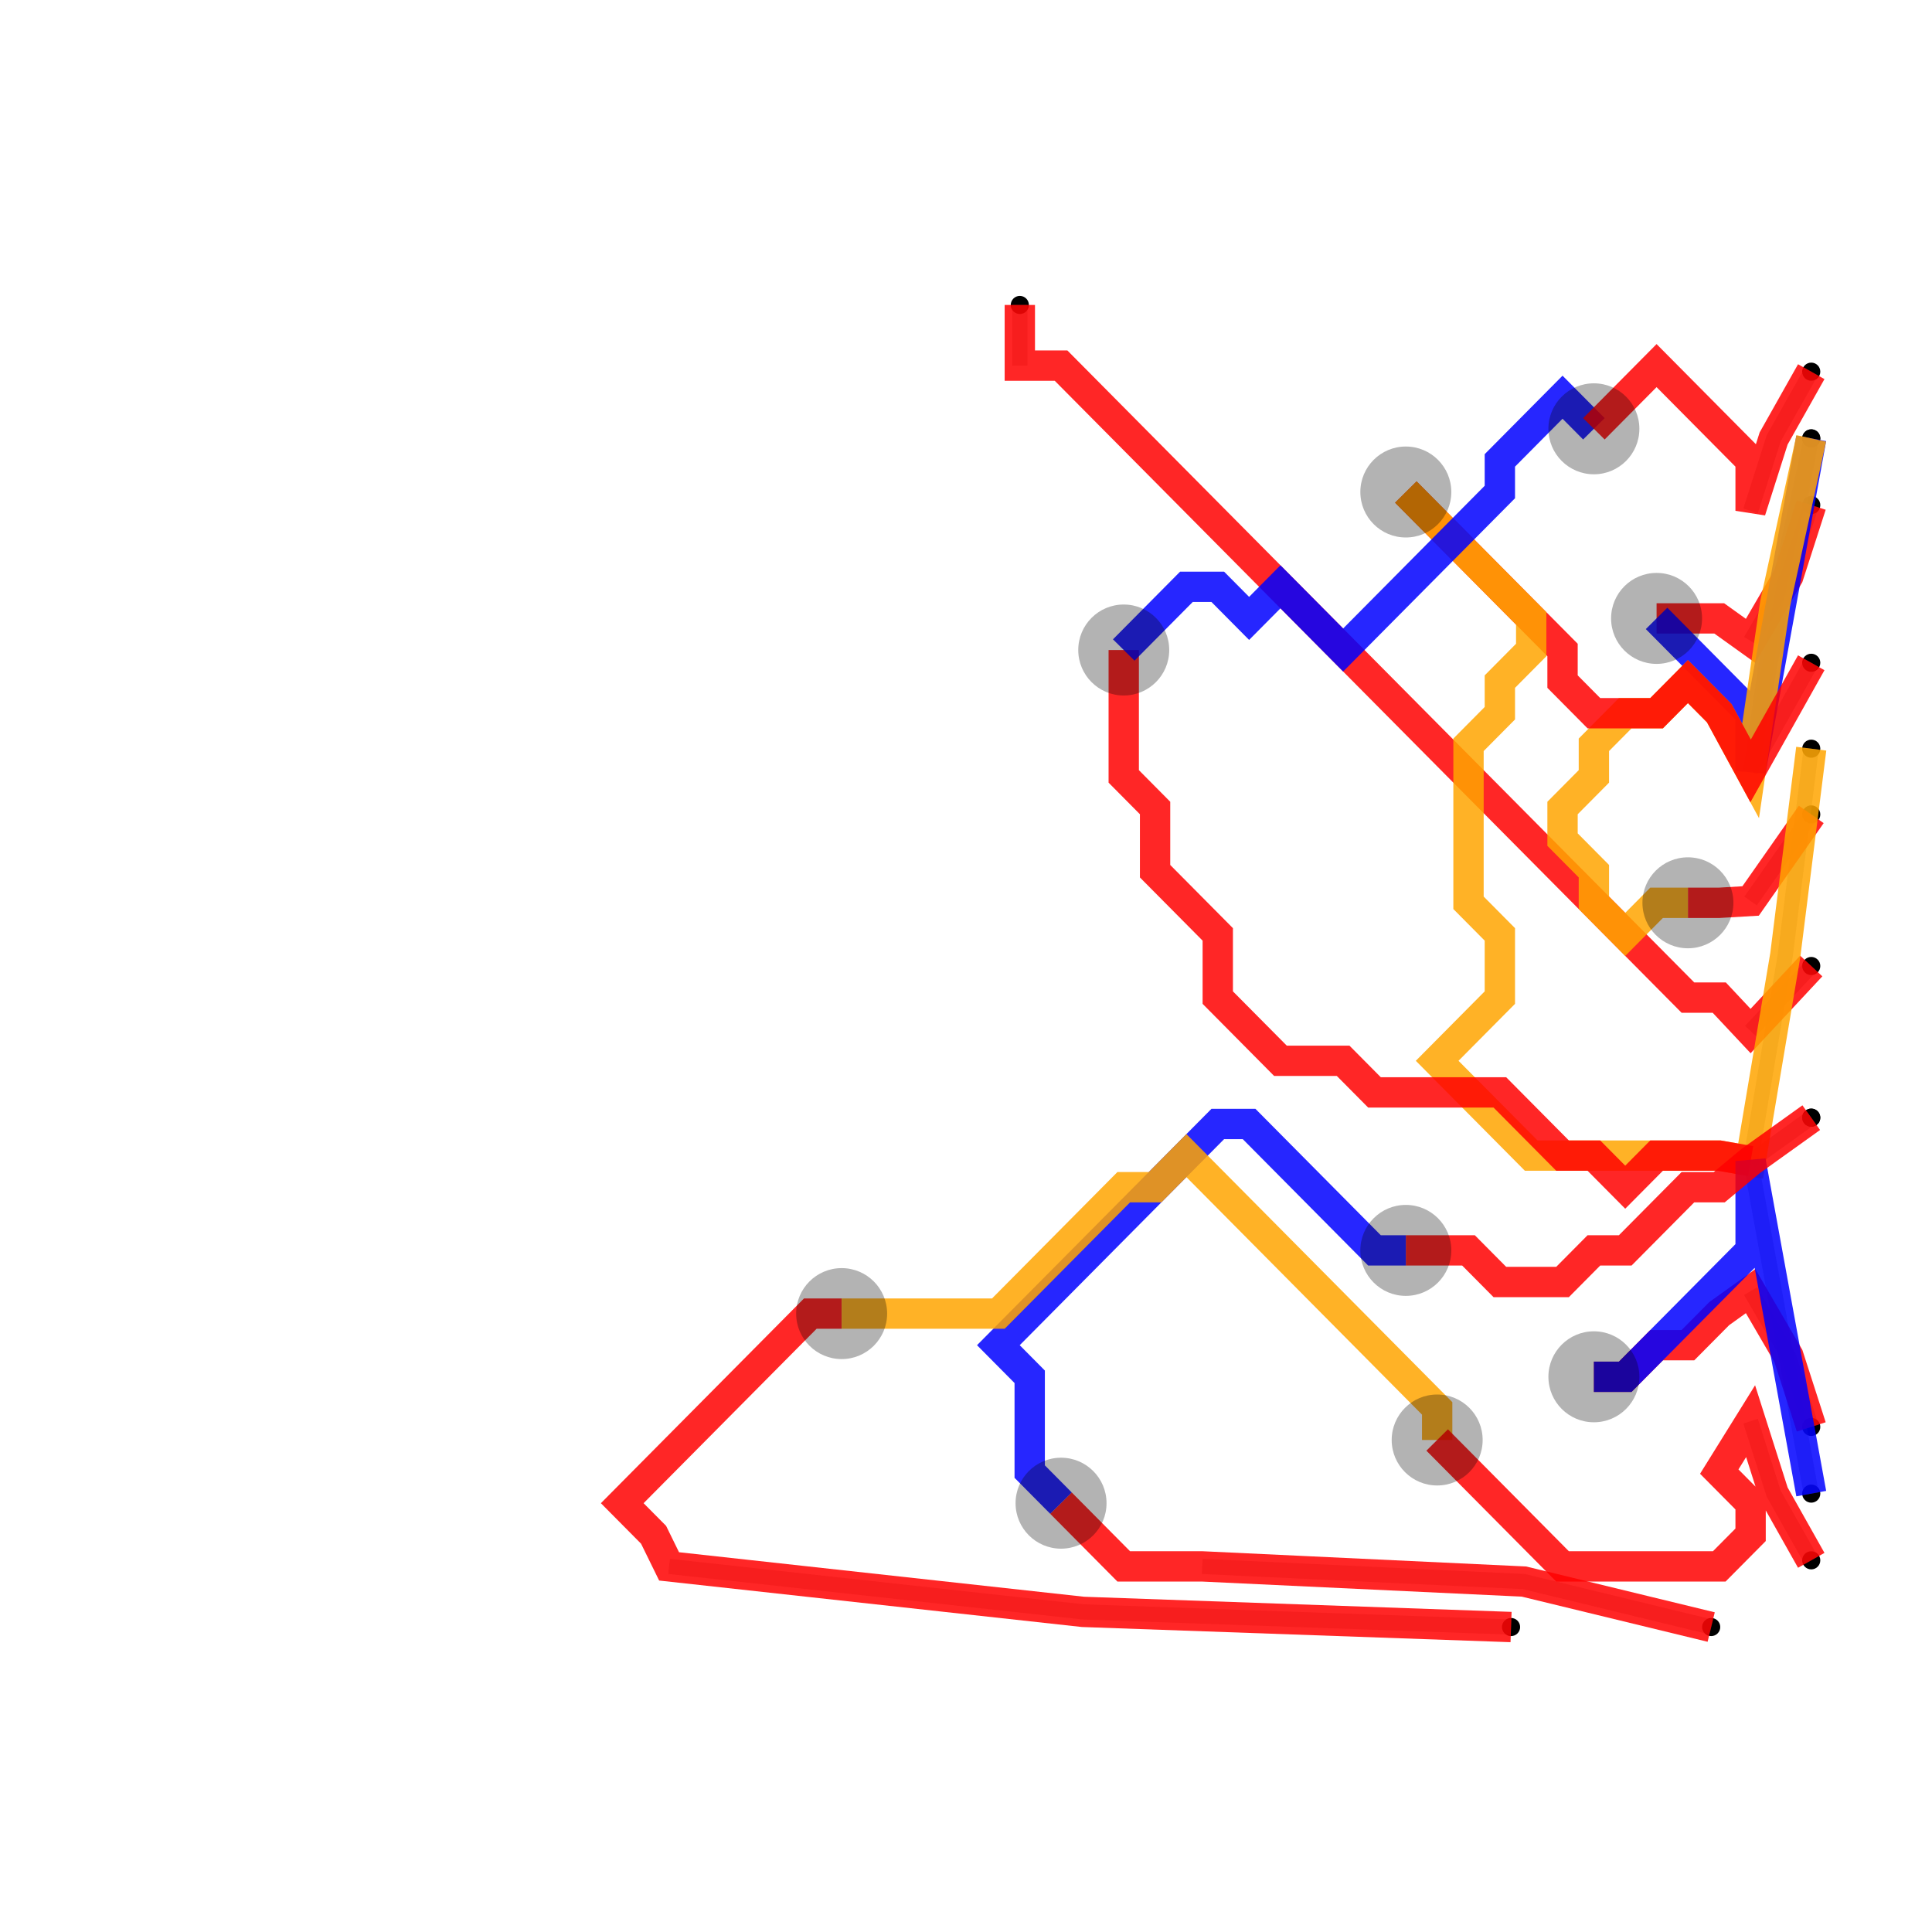
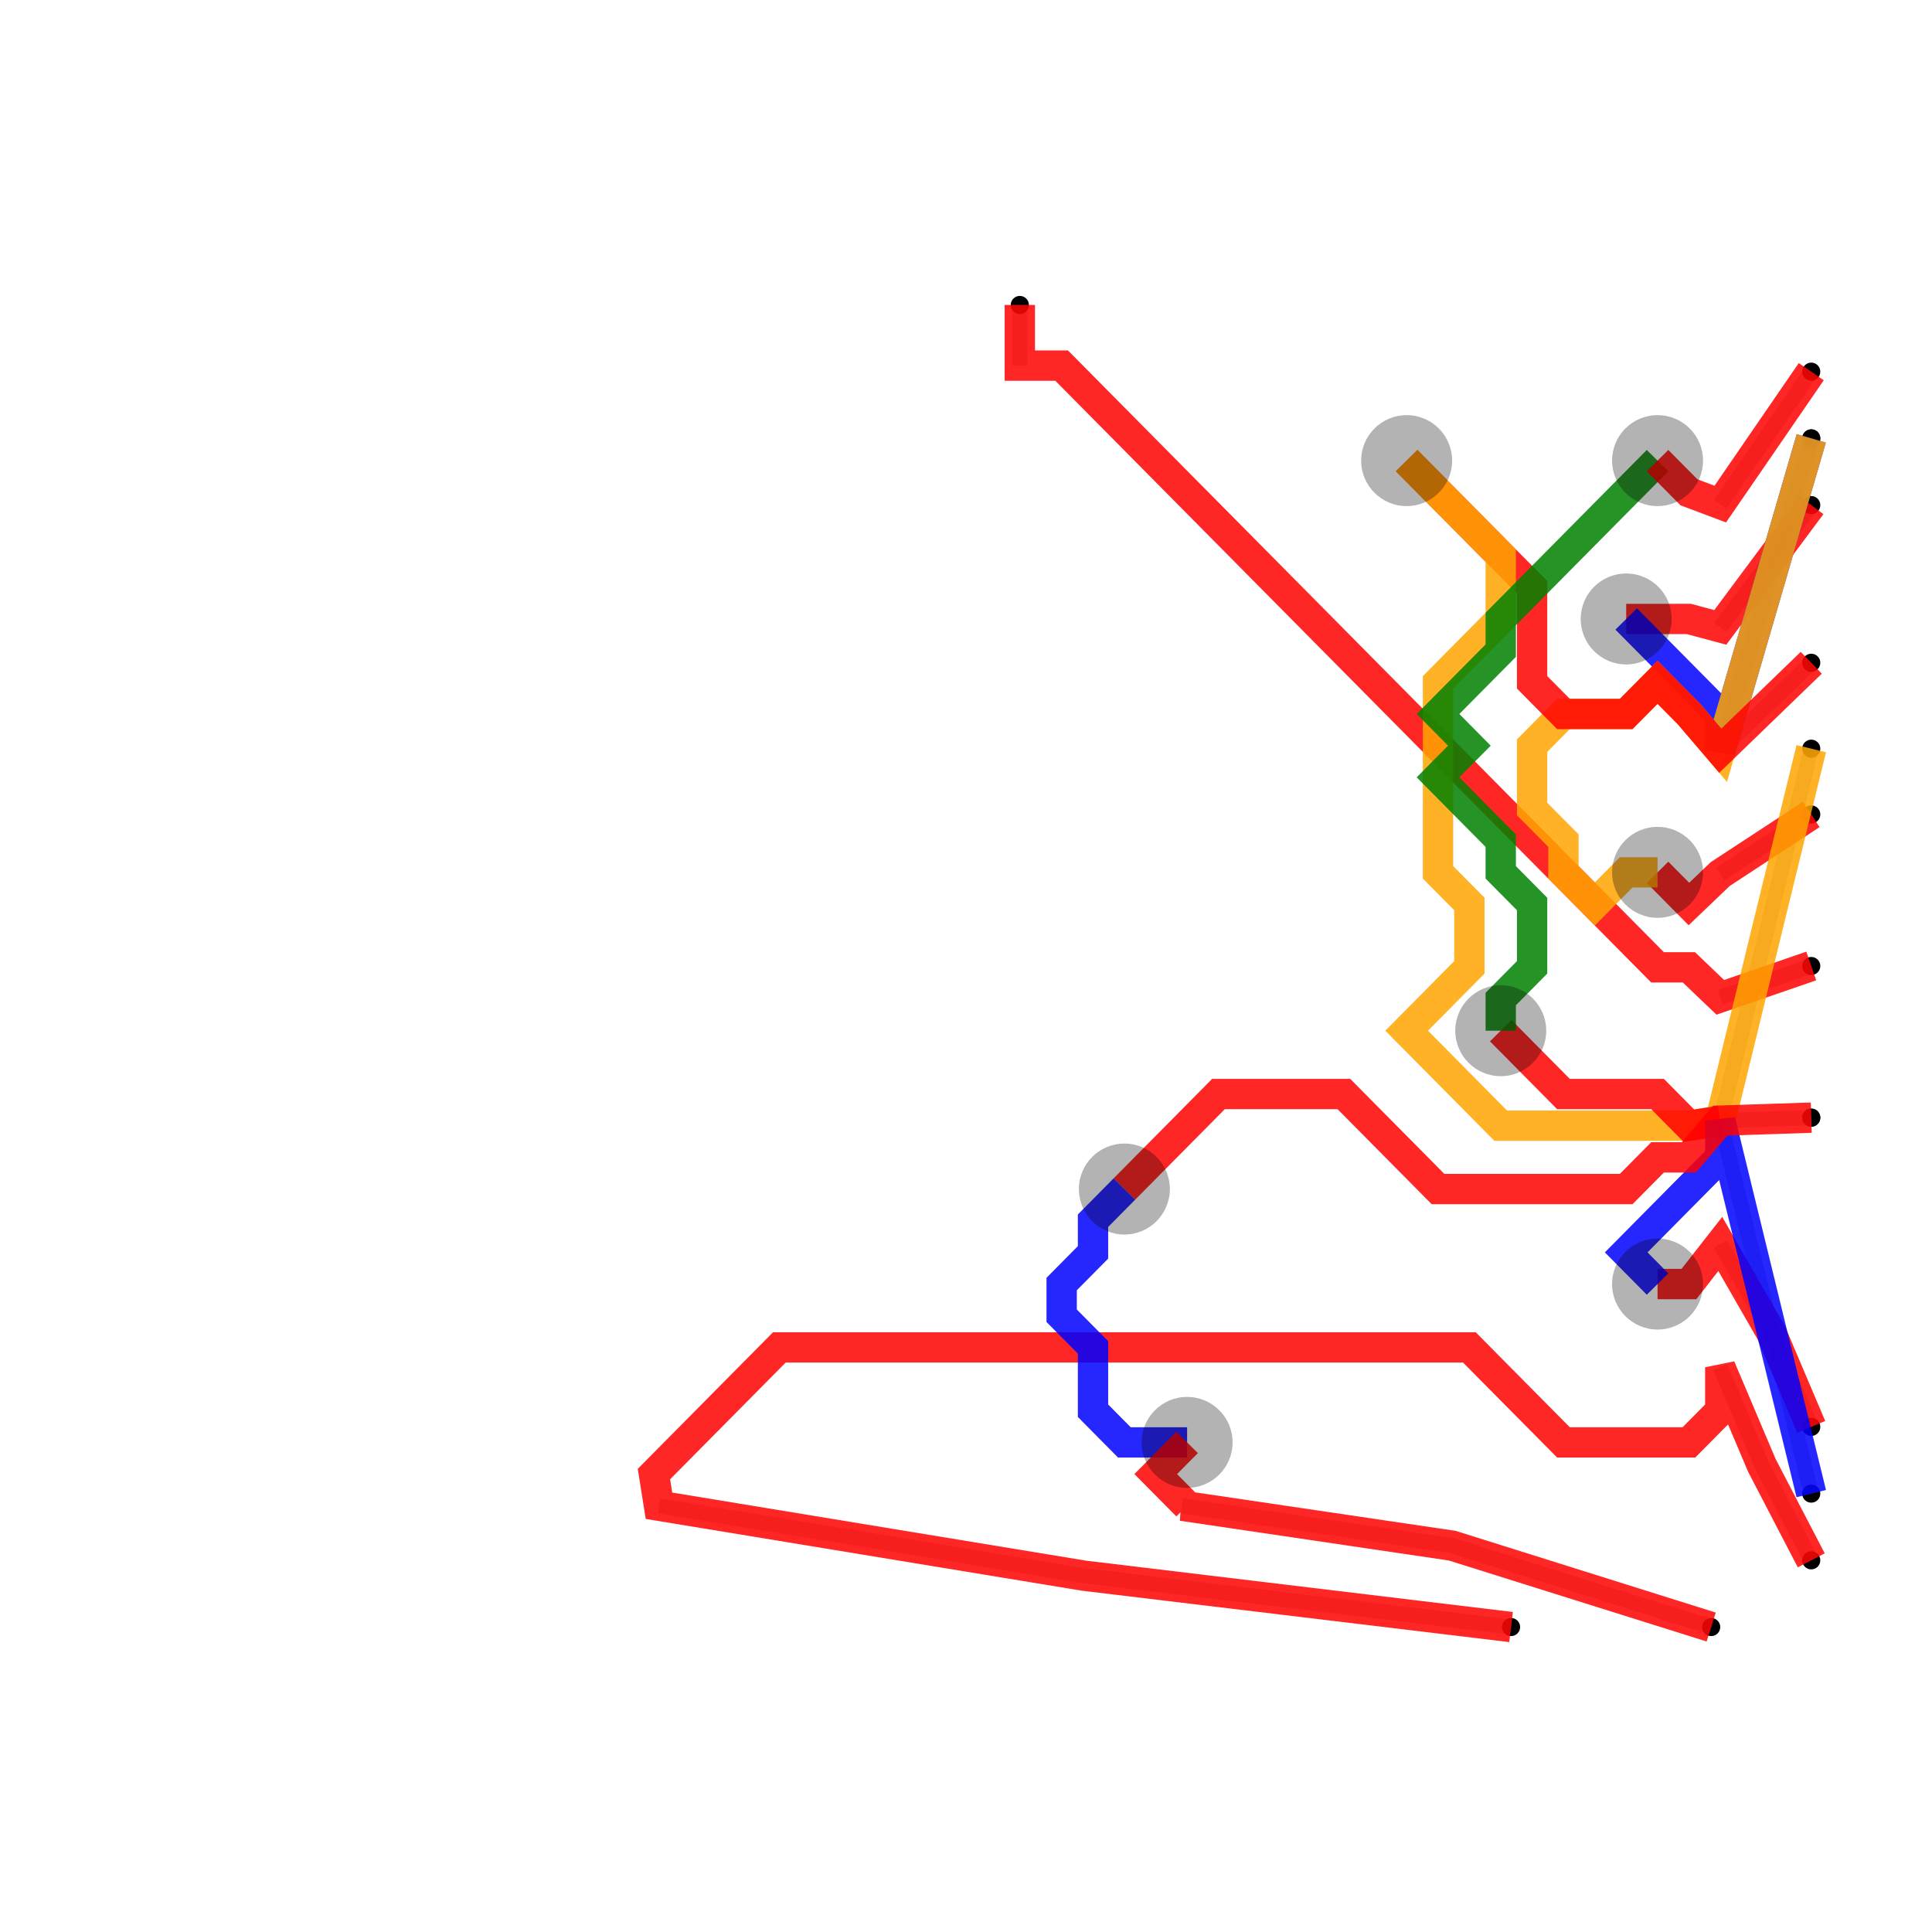
<svg xmlns="http://www.w3.org/2000/svg" width="640" height="640" viewBox="0 0 640 640">
  <rect width="100%" height="100%" fill="white" />
  <g>
    <circle data-type="point" data-label="source_trace_61__source_trace_75__source_trace_77__source_trace_79__source_trace_87__source_net_0_mst79" data-x="25.600004900000002" data-y="-14.500126" cx="600" cy="370.237" r="3" fill="black" />
  </g>
  <g>
    <circle data-type="point" data-label="source_trace_61__source_trace_75__source_trace_77__source_trace_79__source_trace_87__source_net_0_mst79" data-x="25.27000375" data-y="-16.18" cx="566.852" cy="538.977" r="3" fill="black" />
  </g>
  <g>
    <circle data-type="point" data-label="source_net_6_mst7" data-x="24.610001250000003" data-y="-16.18" cx="500.556" cy="538.977" r="3" fill="black" />
  </g>
  <g>
    <circle data-type="point" data-label="source_net_6_mst7" data-x="25.600005000000003" data-y="-15.95999925" cx="600" cy="516.879" r="3" fill="black" />
  </g>
  <g>
    <circle data-type="point" data-label="source_trace_66__source_trace_67_mst1" data-x="25.600004900000002" data-y="-13.500128" cx="600" cy="269.789" r="3" fill="black" />
  </g>
  <g>
    <circle data-type="point" data-label="source_trace_66__source_trace_67_mst1" data-x="25.600005000000003" data-y="-12.2600015" cx="600" cy="145.22" r="3" fill="black" />
  </g>
  <g>
    <circle data-type="point" data-label="source_trace_61__source_trace_75__source_trace_77__source_trace_79__source_trace_87__source_net_0_mst32" data-x="25.600004900000002" data-y="-14.500126" cx="600" cy="370.237" r="3" fill="black" />
  </g>
  <g>
    <circle data-type="point" data-label="source_trace_61__source_trace_75__source_trace_77__source_trace_79__source_trace_87__source_net_0_mst32" data-x="25.600005000000003" data-y="-12.04000075" cx="600" cy="123.121" r="3" fill="black" />
  </g>
  <g>
    <circle data-type="point" data-label="source_trace_86" data-x="25.600005000000003" data-y="-15.519997750000002" cx="600" cy="472.681" r="3" fill="black" />
  </g>
  <g>
    <circle data-type="point" data-label="source_trace_86" data-x="25.600005000000003" data-y="-15.7399985" cx="600" cy="494.78" r="3" fill="black" />
  </g>
  <g>
    <circle data-type="point" data-label="source_trace_62" data-x="25.600004900000002" data-y="-14" cx="600" cy="320" r="3" fill="black" />
  </g>
  <g>
    <circle data-type="point" data-label="source_trace_62" data-x="22.99" data-y="-11.82" cx="337.829" cy="101.023" r="3" fill="black" />
  </g>
  <g>
    <circle data-type="point" data-label="source_trace_59__source_trace_60__source_trace_74_mst2" data-x="25.600004900000002" data-y="-13.000002" cx="600" cy="219.552" r="3" fill="black" />
  </g>
  <g>
    <circle data-type="point" data-label="source_trace_59__source_trace_60__source_trace_74_mst2" data-x="25.600005000000003" data-y="-13.283335333333333" cx="600" cy="248.012" r="3" fill="black" />
  </g>
  <g>
    <circle data-type="point" data-label="source_trace_59__source_trace_60__source_trace_74_mst1" data-x="25.600005000000003" data-y="-12.480002249999998" cx="600" cy="167.319" r="3" fill="black" />
  </g>
  <g>
    <circle data-type="point" data-label="source_trace_59__source_trace_60__source_trace_74_mst1" data-x="25.600005000000003" data-y="-12.2600015" cx="600" cy="145.22" r="3" fill="black" />
  </g>
  <g>
-     <polyline data-points="25.600005000000003,-15.95999925 25.47596778072047,-15.739745044557319 25.400005000000004,-15.501111111111111" data-type="line" data-label="" points="600,516.879 587.541,494.755 579.91,470.784" fill="none" stroke="rgba(96,96,96,0.35)" stroke-width="5.022" />
+     <polyline data-points="25.600005000000003,-15.95999925 25.437378302437455,-15.647323908348103 25.300005000000002,-15.323333333333334" data-type="line" data-label="" points="600,516.879 583.664,485.471 569.865,452.927" fill="none" stroke="rgba(96,96,96,0.35)" stroke-width="5.022" />
  </g>
  <g>
-     <polyline data-points="25.600005000000003,-15.7399985 25.500005,-15.191665916666667 25.400005000000004,-14.643333333333333" data-type="line" data-label="" points="600,494.78 589.955,439.701 579.91,384.622" fill="none" stroke="rgba(96,96,96,0.35)" stroke-width="5.022" />
+     <polyline data-points="25.600005000000003,-15.7399985 25.450005000000004,-15.12499925 25.300005000000002,-14.51" data-type="line" data-label="" points="600,494.78 584.933,433.004 569.865,371.229" fill="none" stroke="rgba(96,96,96,0.35)" stroke-width="5.022" />
  </g>
  <g>
-     <polyline data-points="25.600005000000003,-15.519997750000002 25.52472064077896,-15.286466415894155 25.400005000000004,-15.072222222222223" data-type="line" data-label="" points="600,472.681 592.438,449.223 579.91,427.703" fill="none" stroke="rgba(96,96,96,0.35)" stroke-width="5.022" />
+     <polyline data-points="25.600005000000003,-15.519997750000002 25.468326414419796,-15.20969932432909 25.300005000000002,-14.916666666666668" data-type="line" data-label="" points="600,472.681 586.773,441.512 569.865,412.078" fill="none" stroke="rgba(96,96,96,0.35)" stroke-width="5.022" />
  </g>
  <g>
-     <polyline data-points="25.600004900000002,-14.500126 25.500004950000005,-14.571729666666666 25.400005000000004,-14.643333333333333" data-type="line" data-label="" points="600,370.237 589.955,377.429 579.91,384.622" fill="none" stroke="rgba(96,96,96,0.35)" stroke-width="5.022" />
+     <polyline data-points="25.600004900000002,-14.500126 25.45000495,-14.505063 25.300005000000002,-14.51" data-type="line" data-label="" points="600,370.237 584.933,370.733 569.865,371.229" fill="none" stroke="rgba(96,96,96,0.35)" stroke-width="5.022" />
  </g>
  <g>
-     <polyline data-points="25.600004900000002,-14 25.500004950000005,-14.107222222222223 25.400005000000004,-14.214444444444444" data-type="line" data-label="" points="600,320 589.955,330.77 579.91,341.541" fill="none" stroke="rgba(96,96,96,0.35)" stroke-width="5.022" />
+     <polyline data-points="25.600004900000002,-14 25.45000495,-14.051666666666666 25.300005000000002,-14.103333333333333" data-type="line" data-label="" points="600,320 584.933,325.19 569.865,330.38" fill="none" stroke="rgba(96,96,96,0.35)" stroke-width="5.022" />
  </g>
  <g>
-     <polyline data-points="25.600004900000002,-13.500128 25.500004950000005,-13.642841777777779 25.400005000000004,-13.785555555555556" data-type="line" data-label="" points="600,269.789 589.955,284.124 579.91,298.459" fill="none" stroke="rgba(96,96,96,0.35)" stroke-width="5.022" />
+     <polyline data-points="25.600004900000002,-13.500128 25.45000495,-13.598397333333335 25.300005000000002,-13.696666666666667" data-type="line" data-label="" points="600,269.789 584.933,279.66 569.865,289.531" fill="none" stroke="rgba(96,96,96,0.35)" stroke-width="5.022" />
  </g>
  <g>
-     <polyline data-points="25.600005000000003,-13.283335333333333 25.514205961377744,-13.965286872263674 25.400005000000004,-14.643333333333333" data-type="line" data-label="" points="600,248.012 591.382,316.513 579.91,384.622" fill="none" stroke="rgba(96,96,96,0.35)" stroke-width="5.022" />
+     <polyline data-points="25.600005000000003,-13.283335333333333 25.450005000000004,-13.896667666666666 25.300005000000002,-14.51" data-type="line" data-label="" points="600,248.012 584.933,309.62 569.865,371.229" fill="none" stroke="rgba(96,96,96,0.35)" stroke-width="5.022" />
  </g>
  <g>
-     <polyline data-points="25.600004900000002,-13.000002 25.500004950000005,-13.178334333333334 25.400005000000004,-13.356666666666667" data-type="line" data-label="" points="600,219.552 589.955,237.465 579.91,255.378" fill="none" stroke="rgba(96,96,96,0.35)" stroke-width="5.022" />
+     <polyline data-points="25.600004900000002,-13.000002 25.45000495,-13.145001 25.300005000000002,-13.290000000000001" data-type="line" data-label="" points="600,219.552 584.933,234.117 569.865,248.682" fill="none" stroke="rgba(96,96,96,0.35)" stroke-width="5.022" />
  </g>
  <g>
-     <polyline data-points="25.600005000000003,-12.480002249999998 25.52472064077896,-12.713533584105845 25.400005000000004,-12.927777777777777" data-type="line" data-label="" points="600,167.319 592.438,190.777 579.91,212.297" fill="none" stroke="rgba(96,96,96,0.35)" stroke-width="5.022" />
+     <polyline data-points="25.600005000000003,-12.480002249999998 25.450005000000004,-12.681667791666666 25.300005000000002,-12.883333333333333" data-type="line" data-label="" points="600,167.319 584.933,187.576 569.865,207.833" fill="none" stroke="rgba(96,96,96,0.35)" stroke-width="5.022" />
  </g>
  <g>
-     <polyline data-points="25.600005000000003,-12.2600015 25.500005,-12.808334083333333 25.400005000000004,-13.356666666666667" data-type="line" data-label="" points="600,145.22 589.955,200.299 579.91,255.378" fill="none" stroke="rgba(96,96,96,0.35)" stroke-width="5.022" />
+     <polyline data-points="25.600005000000003,-12.2600015 25.450005000000004,-12.77500075 25.300005000000002,-13.290000000000001" data-type="line" data-label="" points="600,145.22 584.933,196.951 569.865,248.682" fill="none" stroke="rgba(96,96,96,0.35)" stroke-width="5.022" />
  </g>
  <g>
-     <polyline data-points="25.600005000000003,-12.2600015 25.480912185990224,-12.805159228437159 25.400005000000004,-13.356666666666667" data-type="line" data-label="" points="600,145.22 588.037,199.98 579.91,255.378" fill="none" stroke="rgba(96,96,96,0.35)" stroke-width="5.022" />
+     <polyline data-points="25.600005000000003,-12.2600015 25.450005000000004,-12.77500075 25.300005000000002,-13.290000000000001" data-type="line" data-label="" points="600,145.22 584.933,196.951 569.865,248.682" fill="none" stroke="rgba(96,96,96,0.35)" stroke-width="5.022" />
  </g>
  <g>
-     <polyline data-points="25.600005000000003,-12.04000075 25.47596778072047,-12.260254955442681 25.400005000000004,-12.498888888888889" data-type="line" data-label="" points="600,123.121 587.541,145.245 579.91,169.216" fill="none" stroke="rgba(96,96,96,0.35)" stroke-width="5.022" />
+     <polyline data-points="25.600005000000003,-12.04000075 25.450005000000004,-12.258333708333334 25.300005000000002,-12.476666666666667" data-type="line" data-label="" points="600,123.121 584.933,145.053 569.865,166.984" fill="none" stroke="rgba(96,96,96,0.35)" stroke-width="5.022" />
  </g>
  <g>
-     <polyline data-points="24.610001250000003,-16.18 23.19826497885055,-16.13 21.833335,-15.98" data-type="line" data-label="" points="500.556,538.977 358.749,533.955 221.644,518.888" fill="none" stroke="rgba(96,96,96,0.35)" stroke-width="5.022" />
+     <polyline data-points="24.610001250000003,-16.18 23.201002890004172,-16.010559488740068 21.800001666666667,-15.780000000000001" data-type="line" data-label="" points="500.556,538.977 359.024,521.957 218.296,498.798" fill="none" stroke="rgba(96,96,96,0.35)" stroke-width="5.022" />
  </g>
  <g>
-     <polyline data-points="25.27000375,-16.18 24.6524463379205,-16.03 23.59167,-15.98" data-type="line" data-label="" points="566.852,538.977 504.819,523.91 398.266,518.888" fill="none" stroke="rgba(96,96,96,0.35)" stroke-width="5.022" />
+     <polyline data-points="25.27000375,-16.18 24.41609384465074,-15.911713406435403 23.525003333333334,-15.780000000000001" data-type="line" data-label="" points="566.852,538.977 481.078,512.028 391.57,498.798" fill="none" stroke="rgba(96,96,96,0.35)" stroke-width="5.022" />
  </g>
  <g>
    <polyline data-points="22.99,-11.82 22.99,-11.92 22.99,-12.02" data-type="line" data-label="" points="337.829,101.023 337.829,111.067 337.829,121.112" fill="none" stroke="rgba(96,96,96,0.35)" stroke-width="5.022" />
  </g>
  <g>
-     <polyline data-points="25.600004900000002,-14 25.500004950000005,-14.107222222222223 25.400005000000004,-14.214444444444444 25.296639519230773,-14.104210526315791 25.193274038461542,-14.104210526315791 25.08990855769231,-14.000000000000002 24.98654307692308,-13.89578947368421 24.88317759615385,-13.791578947368421 24.77981211538462,-13.687368421052632 24.676446634615388,-13.583157894736843 24.573081153846157,-13.478947368421053 24.469715673076927,-13.374736842105262 24.366350192307696,-13.270526315789475 24.26298471153846,-13.166315789473686 24.159619230769234,-13.062105263157896 24.056253750000003,-12.957894736842107 23.952888269230773,-12.853684210526316 23.84952278846154,-12.749473684210527 23.746157307692307,-12.645263157894737 23.64279182692308,-12.541052631578948 23.53942634615385,-12.436842105263159 23.43606086538462,-12.332631578947368 23.332695384615388,-12.22842105263158 23.229329903846153,-12.12421052631579 23.125964423076926,-12.020000000000001 22.99,-12.02 22.99,-11.92 22.99,-11.82" data-type="line" data-label="" points="600,320 589.955,330.77 579.91,341.541 569.527,330.468 559.145,330.468 548.762,320 538.379,309.532 527.996,299.064 517.613,288.597 507.23,278.129 496.847,267.661 486.464,257.193 476.081,246.726 465.699,236.258 455.316,225.79 444.933,215.322 434.55,204.854 424.167,194.387 413.784,183.919 403.401,173.451 393.018,162.983 382.635,152.516 372.253,142.048 361.87,131.58 351.487,121.112 337.829,121.112 337.829,111.067 337.829,101.023" fill="none" stroke="rgba(255,0,0,0.85)" stroke-width="10.045" />
+     <polyline data-points="25.600004900000002,-14 25.45000495,-14.051666666666666 25.300005000000002,-14.103333333333333 25.19657352941177,-14.004444444444443 25.09314205882353,-14.004444444444443 24.989710588235297,-13.9 24.88627911764706,-13.795555555555556 24.782847647058823,-13.691111111111109 24.67941617647059,-13.586666666666666 24.575984705882355,-13.482222222222221 24.47255323529412,-13.377777777777778 24.369121764705884,-13.273333333333333 24.265690294117647,-13.168888888888887 24.162258823529413,-13.064444444444444 24.058827352941176,-12.959999999999999 23.955395882352942,-12.855555555555554 23.85196441176471,-12.751111111111111 23.74853294117647,-12.646666666666665 23.645101470588237,-12.54222222222222 23.54167,-12.437777777777777 23.438238529411766,-12.333333333333332 23.33480705882353,-12.22888888888889 23.23137558823529,-12.124444444444443 23.12794411764706,-12.019999999999998 22.99,-12.02 22.99,-11.92 22.99,-11.82" data-type="line" data-label="" points="600,320 584.933,325.19 569.865,330.38 559.476,320.446 549.086,320.446 538.697,309.955 528.307,299.464 517.918,288.973 507.528,278.481 497.139,267.99 486.749,257.499 476.36,247.008 465.97,236.516 455.581,226.025 445.191,215.534 434.802,205.042 424.412,194.551 414.023,184.06 403.633,173.569 393.244,163.077 382.854,152.586 372.465,142.095 362.075,131.604 351.686,121.112 337.829,121.112 337.829,111.067 337.829,101.023" fill="none" stroke="rgba(255,0,0,0.85)" stroke-width="10.045" />
  </g>
  <g>
-     <polyline data-points="25.600005000000003,-12.480002249999998 25.52472064077896,-12.713533584105845 25.400005000000004,-12.927777777777777 25.296639519230773,-12.853684210526316 25.193274038461542,-12.853684210526316 25.08990855769231,-12.853684210526316" data-type="line" data-label="" points="600,167.319 592.438,190.777 579.91,212.297 569.527,204.854 559.145,204.854 548.762,204.854" fill="none" stroke="rgba(255,0,0,0.85)" stroke-width="10.045" />
+     <polyline data-points="25.600005000000003,-12.480002249999998 25.450005000000004,-12.681667791666666 25.300005000000002,-12.883333333333333 25.19657352941177,-12.855555555555554 25.09314205882353,-12.855555555555554 24.989710588235297,-12.855555555555554" data-type="line" data-label="" points="600,167.319 584.933,187.576 569.865,207.833 559.476,205.042 549.086,205.042 538.697,205.042" fill="none" stroke="rgba(255,0,0,0.85)" stroke-width="10.045" />
  </g>
  <g>
-     <polyline data-points="25.08990855769231,-12.853684210526316 25.193274038461542,-12.957894736842107 25.296639519230773,-13.062105263157896 25.400005000000004,-13.166315789473686 25.400005000000004,-13.356666666666667 25.500005,-12.808334083333333 25.600005000000003,-12.2600015" data-type="line" data-label="" points="548.762,204.854 559.145,215.322 569.527,225.79 579.91,236.258 579.91,255.378 589.955,200.299 600,145.22" fill="none" stroke="rgba(0,0,255,0.85)" stroke-width="10.045" />
+     <polyline data-points="24.989710588235297,-12.855555555555554 25.09314205882353,-12.959999999999999 25.19657352941177,-13.064444444444444 25.300005,-13.168888888888887 25.300005000000002,-13.290000000000001 25.450005000000004,-12.77500075 25.600005000000003,-12.2600015" data-type="line" data-label="" points="538.697,205.042 549.086,215.534 559.476,226.025 569.865,236.516 569.865,248.682 584.933,196.951 600,145.22" fill="none" stroke="rgba(0,0,255,0.85)" stroke-width="10.045" />
  </g>
  <g>
-     <polyline data-points="25.600004900000002,-13.500128 25.500004950000005,-13.642841777777779 25.400005000000004,-13.785555555555556 25.296639519230773,-13.791578947368421 25.193274038461542,-13.791578947368421" data-type="line" data-label="" points="600,269.789 589.955,284.124 579.91,298.459 569.527,299.064 559.145,299.064" fill="none" stroke="rgba(255,0,0,0.85)" stroke-width="10.045" />
+     <polyline data-points="25.600004900000002,-13.500128 25.45000495,-13.598397333333335 25.300005000000002,-13.696666666666667 25.19657352941177,-13.795555555555556 25.09314205882353,-13.691111111111109" data-type="line" data-label="" points="600,269.789 584.933,279.66 569.865,289.531 559.476,299.464 549.086,288.973" fill="none" stroke="rgba(255,0,0,0.85)" stroke-width="10.045" />
  </g>
  <g>
-     <polyline data-points="25.193274038461542,-13.791578947368421 25.08990855769231,-13.791578947368421 24.98654307692308,-13.89578947368421 24.88317759615385,-13.791578947368421 24.88317759615385,-13.687368421052632 24.77981211538462,-13.583157894736843 24.77981211538462,-13.478947368421053 24.88317759615385,-13.374736842105262 24.88317759615385,-13.270526315789475 24.98654307692308,-13.166315789473686 25.08990855769231,-13.166315789473686 25.193274038461542,-13.062105263157896 25.296639519230773,-13.166315789473686 25.400005000000004,-13.356666666666667 25.480912185990224,-12.805159228437159 25.600005000000003,-12.2600015" data-type="line" data-label="" points="559.145,299.064 548.762,299.064 538.379,309.532 527.996,299.064 527.996,288.597 517.613,278.129 517.613,267.661 527.996,257.193 527.996,246.726 538.379,236.258 548.762,236.258 559.145,225.79 569.527,236.258 579.91,255.378 588.037,199.98 600,145.22" fill="none" stroke="rgba(255,165,0,0.85)" stroke-width="10.045" />
+     <polyline data-points="25.09314205882353,-13.691111111111109 24.989710588235297,-13.691111111111109 24.88627911764706,-13.795555555555556 24.782847647058823,-13.691111111111109 24.782847647058823,-13.586666666666666 24.67941617647059,-13.482222222222221 24.67941617647059,-13.377777777777778 24.67941617647059,-13.273333333333333 24.782847647058823,-13.168888888888887 24.88627911764706,-13.168888888888887 24.989710588235297,-13.168888888888887 25.09314205882353,-13.064444444444444 25.19657352941177,-13.168888888888887 25.300005000000002,-13.290000000000001 25.450005000000004,-12.77500075 25.600005000000003,-12.2600015" data-type="line" data-label="" points="549.086,288.973 538.697,288.973 528.307,299.464 517.918,288.973 517.918,278.481 507.528,267.99 507.528,257.499 507.528,247.008 517.918,236.516 528.307,236.516 538.697,236.516 549.086,226.025 559.476,236.516 569.865,248.682 584.933,196.951 600,145.22" fill="none" stroke="rgba(255,165,0,0.85)" stroke-width="10.045" />
  </g>
  <g>
-     <polyline data-points="25.600004900000002,-13.000002 25.500004950000005,-13.178334333333334 25.400005000000004,-13.356666666666667 25.296639519230773,-13.166315789473686 25.193274038461542,-13.062105263157896 25.08990855769231,-13.166315789473686 24.98654307692308,-13.166315789473686 24.88317759615385,-13.166315789473686 24.77981211538462,-13.062105263157896 24.77981211538462,-12.957894736842107 24.676446634615388,-12.853684210526316 24.573081153846157,-12.749473684210527 24.469715673076927,-12.645263157894737 24.366350192307696,-12.541052631578948 24.26298471153846,-12.436842105263159" data-type="line" data-label="" points="600,219.552 589.955,237.465 579.91,255.378 569.527,236.258 559.145,225.79 548.762,236.258 538.379,236.258 527.996,236.258 517.613,225.79 517.613,215.322 507.23,204.854 496.847,194.387 486.464,183.919 476.081,173.451 465.699,162.983" fill="none" stroke="rgba(255,0,0,0.85)" stroke-width="10.045" />
+     <polyline data-points="25.600004900000002,-13.000002 25.45000495,-13.145001 25.300005000000002,-13.290000000000001 25.19657352941177,-13.168888888888887 25.09314205882353,-13.064444444444444 24.989710588235297,-13.168888888888887 24.88627911764706,-13.168888888888887 24.782847647058823,-13.168888888888887 24.67941617647059,-13.064444444444444 24.67941617647059,-12.959999999999999 24.67941617647059,-12.855555555555554 24.67941617647059,-12.751111111111111 24.575984705882355,-12.646666666666665 24.47255323529412,-12.54222222222222 24.369121764705884,-12.437777777777777 24.265690294117647,-12.333333333333332" data-type="line" data-label="" points="600,219.552 584.933,234.117 569.865,248.682 559.476,236.516 549.086,226.025 538.697,236.516 528.307,236.516 517.918,236.516 507.528,226.025 507.528,215.534 507.528,205.042 507.528,194.551 497.139,184.06 486.749,173.569 476.36,163.077 465.97,152.586" fill="none" stroke="rgba(255,0,0,0.85)" stroke-width="10.045" />
  </g>
  <g>
-     <polyline data-points="24.26298471153846,-12.436842105263159 24.366350192307696,-12.541052631578948 24.469715673076927,-12.645263157894737 24.573081153846157,-12.749473684210527 24.676446634615388,-12.853684210526316 24.676446634615388,-12.957894736842107 24.573081153846157,-13.062105263157896 24.573081153846157,-13.166315789473686 24.469715673076927,-13.270526315789475 24.469715673076927,-13.374736842105262 24.469715673076927,-13.478947368421053 24.469715673076927,-13.583157894736843 24.469715673076927,-13.687368421052632 24.469715673076927,-13.791578947368421 24.573081153846157,-13.89578947368421 24.573081153846157,-14.000000000000002 24.573081153846157,-14.104210526315791 24.469715673076927,-14.20842105263158 24.366350192307696,-14.31263157894737 24.469715673076927,-14.416842105263157 24.573081153846157,-14.521052631578948 24.676446634615388,-14.625263157894738 24.77981211538462,-14.625263157894738 24.88317759615385,-14.625263157894738 24.98654307692308,-14.625263157894738 25.08990855769231,-14.625263157894738 25.193274038461542,-14.625263157894738 25.296639519230773,-14.625263157894738 25.400005000000004,-14.643333333333333 25.514205961377744,-13.965286872263674 25.600005000000003,-13.283335333333333" data-type="line" data-label="" points="465.699,162.983 476.081,173.451 486.464,183.919 496.847,194.387 507.23,204.854 507.23,215.322 496.847,225.79 496.847,236.258 486.464,246.726 486.464,257.193 486.464,267.661 486.464,278.129 486.464,288.597 486.464,299.064 496.847,309.532 496.847,320 496.847,330.468 486.464,340.936 476.081,351.403 486.464,361.871 496.847,372.339 507.23,382.807 517.613,382.807 527.996,382.807 538.379,382.807 548.762,382.807 559.145,382.807 569.527,382.807 579.91,384.622 591.382,316.513 600,248.012" fill="none" stroke="rgba(255,165,0,0.85)" stroke-width="10.045" />
+     <polyline data-points="24.265690294117647,-12.333333333333332 24.369121764705884,-12.437777777777777 24.47255323529412,-12.54222222222222 24.575984705882355,-12.646666666666665 24.575984705882355,-12.751111111111111 24.575984705882355,-12.855555555555554 24.47255323529412,-12.959999999999999 24.369121764705884,-13.064444444444444 24.369121764705884,-13.168888888888887 24.369121764705884,-13.273333333333333 24.369121764705884,-13.377777777777778 24.369121764705884,-13.482222222222221 24.369121764705884,-13.586666666666666 24.369121764705884,-13.691111111111109 24.47255323529412,-13.795555555555556 24.47255323529412,-13.9 24.47255323529412,-14.004444444444443 24.369121764705884,-14.108888888888888 24.265690294117647,-14.213333333333333 24.369121764705884,-14.317777777777778 24.47255323529412,-14.422222222222222 24.575984705882355,-14.526666666666667 24.67941617647059,-14.526666666666667 24.782847647058823,-14.526666666666667 24.88627911764706,-14.526666666666667 24.989710588235297,-14.526666666666667 25.09314205882353,-14.526666666666667 25.19657352941177,-14.526666666666667 25.300005000000002,-14.51 25.450005000000004,-13.896667666666666 25.600005000000003,-13.283335333333333" data-type="line" data-label="" points="465.97,152.586 476.36,163.077 486.749,173.569 497.139,184.06 497.139,194.551 497.139,205.042 486.749,215.534 476.36,226.025 476.36,236.516 476.36,247.008 476.36,257.499 476.36,267.99 476.36,278.481 476.36,288.973 486.749,299.464 486.749,309.955 486.749,320.446 476.36,330.938 465.97,341.429 476.36,351.92 486.749,362.412 497.139,372.903 507.528,372.903 517.918,372.903 528.307,372.903 538.697,372.903 549.086,372.903 559.476,372.903 569.865,371.229 584.933,309.62 600,248.012" fill="none" stroke="rgba(255,165,0,0.85)" stroke-width="10.045" />
  </g>
  <g>
-     <polyline data-points="25.400005000000004,-14.643333333333333 25.296639519230773,-14.625263157894738 25.193274038461542,-14.625263157894738 25.08990855769231,-14.625263157894738 24.98654307692308,-14.729473684210527 24.88317759615385,-14.625263157894738 24.77981211538462,-14.625263157894738 24.676446634615388,-14.521052631578948 24.573081153846157,-14.416842105263157 24.469715673076927,-14.416842105263157 24.366350192307696,-14.416842105263157 24.26298471153846,-14.416842105263157 24.159619230769234,-14.416842105263157 24.056253750000003,-14.31263157894737 23.952888269230773,-14.31263157894737 23.84952278846154,-14.31263157894737 23.746157307692307,-14.20842105263158 23.64279182692308,-14.104210526315791 23.64279182692308,-14.000000000000002 23.64279182692308,-13.89578947368421 23.53942634615385,-13.791578947368421 23.43606086538462,-13.687368421052632 23.43606086538462,-13.583157894736843 23.43606086538462,-13.478947368421053 23.332695384615388,-13.374736842105262 23.332695384615388,-13.270526315789475 23.332695384615388,-13.166315789473686 23.332695384615388,-13.062105263157896 23.332695384615388,-12.957894736842107" data-type="line" data-label="" points="579.91,384.622 569.527,382.807 559.145,382.807 548.762,382.807 538.379,393.274 527.996,382.807 517.613,382.807 507.23,372.339 496.847,361.871 486.464,361.871 476.081,361.871 465.699,361.871 455.316,361.871 444.933,351.403 434.55,351.403 424.167,351.403 413.784,340.936 403.401,330.468 403.401,320 403.401,309.532 393.018,299.064 382.635,288.597 382.635,278.129 382.635,267.661 372.253,257.193 372.253,246.726 372.253,236.258 372.253,225.79 372.253,215.322" fill="none" stroke="rgba(255,0,0,0.85)" stroke-width="10.045" />
+     <polyline data-points="24.610001250000003,-16.18 23.201002890004172,-16.010559488740068 21.800001666666667,-15.780000000000001 21.783335,-15.675555555555556 21.886766470588235,-15.57111111111111 21.99019794117647,-15.466666666666667 22.093629411764706,-15.362222222222224 22.19706088235294,-15.257777777777777 22.300492352941177,-15.257777777777777 22.403923823529414,-15.257777777777777 22.507355294117648,-15.257777777777777 22.610786764705882,-15.257777777777777 22.714218235294116,-15.257777777777777 22.817649705882353,-15.257777777777777 22.92108117647059,-15.257777777777777 23.024512647058824,-15.257777777777777 23.12794411764706,-15.257777777777777 23.23137558823529,-15.257777777777777 23.33480705882353,-15.257777777777777 23.438238529411766,-15.257777777777777 23.54167,-15.257777777777777 23.645101470588237,-15.257777777777777 23.74853294117647,-15.257777777777777 23.85196441176471,-15.257777777777777 23.955395882352942,-15.257777777777777 24.058827352941176,-15.257777777777777 24.162258823529413,-15.257777777777777 24.265690294117647,-15.257777777777777 24.369121764705884,-15.257777777777777 24.47255323529412,-15.257777777777777 24.575984705882355,-15.362222222222224 24.67941617647059,-15.466666666666667 24.782847647058823,-15.57111111111111 24.88627911764706,-15.57111111111111 24.989710588235297,-15.57111111111111 25.09314205882353,-15.57111111111111 25.19657352941177,-15.57111111111111 25.300005,-15.466666666666667 25.300005000000002,-15.323333333333334 25.437378302437455,-15.647323908348103 25.600005000000003,-15.95999925" data-type="line" data-label="" points="500.556,538.977 359.024,521.957 218.296,498.798 216.622,488.307 227.011,477.816 237.401,467.324 247.79,456.833 258.18,446.342 268.569,446.342 278.959,446.342 289.348,446.342 299.738,446.342 310.128,446.342 320.517,446.342 330.907,446.342 341.296,446.342 351.686,446.342 362.075,446.342 372.465,446.342 382.854,446.342 393.244,446.342 403.633,446.342 414.023,446.342 424.412,446.342 434.802,446.342 445.191,446.342 455.581,446.342 465.97,446.342 476.36,446.342 486.749,446.342 497.139,456.833 507.528,467.324 517.918,477.816 528.307,477.816 538.697,477.816 549.086,477.816 559.476,477.816 569.865,467.324 569.865,452.927 583.664,485.471 600,516.879" fill="none" stroke="rgba(255,0,0,0.85)" stroke-width="10.045" />
  </g>
  <g>
-     <polyline data-points="23.332695384615388,-12.957894736842107 23.43606086538462,-12.853684210526316 23.53942634615385,-12.749473684210527 23.64279182692308,-12.749473684210527 23.746157307692307,-12.853684210526316 23.84952278846154,-12.749473684210527 23.952888269230773,-12.853684210526316 24.056253750000003,-12.957894736842107 24.159619230769234,-12.853684210526316 24.26298471153846,-12.749473684210527 24.366350192307696,-12.645263157894737 24.469715673076927,-12.541052631578948 24.573081153846157,-12.436842105263159 24.573081153846157,-12.332631578947368 24.676446634615388,-12.22842105263158 24.77981211538462,-12.12421052631579 24.88317759615385,-12.22842105263158" data-type="line" data-label="" points="372.253,215.322 382.635,204.854 393.018,194.387 403.401,194.387 413.784,204.854 424.167,194.387 434.55,204.854 444.933,215.322 455.316,204.854 465.699,194.387 476.081,183.919 486.464,173.451 496.847,162.983 496.847,152.516 507.23,142.048 517.613,131.58 527.996,142.048" fill="none" stroke="rgba(0,0,255,0.85)" stroke-width="10.045" />
+     <polyline data-points="25.300005000000002,-14.51 25.19657352941177,-14.526666666666667 25.09314205882353,-14.422222222222222 24.989710588235297,-14.422222222222222 24.88627911764706,-14.422222222222222 24.782847647058823,-14.422222222222222 24.67941617647059,-14.317777777777778 24.575984705882355,-14.213333333333333" data-type="line" data-label="" points="569.865,371.229 559.476,372.903 549.086,362.412 538.697,362.412 528.307,362.412 517.918,362.412 507.528,351.92 497.139,341.429" fill="none" stroke="rgba(255,0,0,0.85)" stroke-width="10.045" />
  </g>
  <g>
-     <polyline data-points="24.88317759615385,-12.22842105263158 24.98654307692308,-12.12421052631579 25.08990855769231,-12.020000000000001 25.193274038461542,-12.12421052631579 25.296639519230773,-12.22842105263158 25.400005000000004,-12.332631578947368 25.400005000000004,-12.498888888888889 25.47596778072047,-12.260254955442681 25.600005000000003,-12.04000075" data-type="line" data-label="" points="527.996,142.048 538.379,131.58 548.762,121.112 559.145,131.58 569.527,142.048 579.91,152.516 579.91,169.216 587.541,145.245 600,123.121" fill="none" stroke="rgba(255,0,0,0.85)" stroke-width="10.045" />
+     <polyline data-points="24.575984705882355,-14.213333333333333 24.575984705882355,-14.108888888888888 24.67941617647059,-14.004444444444443 24.67941617647059,-13.9 24.67941617647059,-13.795555555555556 24.575984705882355,-13.691111111111109 24.575984705882355,-13.586666666666666 24.47255323529412,-13.482222222222221 24.369121764705884,-13.377777777777778 24.47255323529412,-13.273333333333333 24.369121764705884,-13.168888888888887 24.47255323529412,-13.064444444444444 24.575984705882355,-12.959999999999999 24.575984705882355,-12.855555555555554 24.67941617647059,-12.751111111111111 24.782847647058823,-12.646666666666665 24.88627911764706,-12.54222222222222 24.989710588235297,-12.437777777777777 25.09314205882353,-12.333333333333332" data-type="line" data-label="" points="497.139,341.429 497.139,330.938 507.528,320.446 507.528,309.955 507.528,299.464 497.139,288.973 497.139,278.481 486.749,267.99 476.36,257.499 486.749,247.008 476.36,236.516 486.749,226.025 497.139,215.534 497.139,205.042 507.528,194.551 517.918,184.06 528.307,173.569 538.697,163.077 549.086,152.586" fill="none" stroke="rgba(0,128,0,0.85)" stroke-width="10.045" />
  </g>
  <g>
-     <polyline data-points="25.600005000000003,-15.519997750000002 25.52472064077896,-15.286466415894155 25.400005000000004,-15.072222222222223 25.296639519230773,-15.146315789473686 25.193274038461542,-15.250526315789475 25.08990855769231,-15.250526315789475 24.98654307692308,-15.354736842105265 24.88317759615385,-15.354736842105265" data-type="line" data-label="" points="600,472.681 592.438,449.223 579.91,427.703 569.527,435.146 559.145,445.613 548.762,445.613 538.379,456.081 527.996,456.081" fill="none" stroke="rgba(255,0,0,0.85)" stroke-width="10.045" />
+     <polyline data-points="25.09314205882353,-12.333333333333332 25.19657352941177,-12.437777777777777 25.300005000000002,-12.476666666666667 25.450005000000004,-12.258333708333334 25.600005000000003,-12.04000075" data-type="line" data-label="" points="549.086,152.586 559.476,163.077 569.865,166.984 584.933,145.053 600,123.121" fill="none" stroke="rgba(255,0,0,0.85)" stroke-width="10.045" />
  </g>
  <g>
-     <polyline data-points="24.88317759615385,-15.354736842105265 24.98654307692308,-15.354736842105265 25.08990855769231,-15.250526315789475 25.193274038461542,-15.146315789473686 25.296639519230773,-15.042105263157897 25.400005000000004,-14.937894736842106 25.400005000000004,-14.833684210526316 25.400005000000004,-14.729473684210527 25.400005000000004,-14.643333333333333 25.500005,-15.191665916666667 25.600005000000003,-15.7399985" data-type="line" data-label="" points="527.996,456.081 538.379,456.081 548.762,445.613 559.145,435.146 569.527,424.678 579.91,414.21 579.91,403.742 579.91,393.274 579.91,384.622 589.955,439.701 600,494.78" fill="none" stroke="rgba(0,0,255,0.85)" stroke-width="10.045" />
+     <polyline data-points="25.600005000000003,-15.519997750000002 25.468326414419796,-15.20969932432909 25.300005000000002,-14.916666666666668 25.19657352941177,-15.04888888888889 25.09314205882353,-15.04888888888889" data-type="line" data-label="" points="600,472.681 586.773,441.512 569.865,412.078 559.476,425.359 549.086,425.359" fill="none" stroke="rgba(255,0,0,0.85)" stroke-width="10.045" />
  </g>
  <g>
-     <polyline data-points="25.600004900000002,-14.500126 25.500004950000005,-14.571729666666666 25.400005000000004,-14.643333333333333 25.296639519230773,-14.729473684210527 25.193274038461542,-14.729473684210527 25.08990855769231,-14.833684210526316 24.98654307692308,-14.937894736842106 24.88317759615385,-14.937894736842106 24.77981211538462,-15.042105263157897 24.676446634615388,-15.042105263157897 24.573081153846157,-15.042105263157897 24.469715673076927,-14.937894736842106 24.366350192307696,-14.937894736842106 24.26298471153846,-14.937894736842106" data-type="line" data-label="" points="600,370.237 589.955,377.429 579.91,384.622 569.527,393.274 559.145,393.274 548.762,403.742 538.379,414.21 527.996,414.21 517.613,424.678 507.23,424.678 496.847,424.678 486.464,414.21 476.081,414.21 465.699,414.21" fill="none" stroke="rgba(255,0,0,0.85)" stroke-width="10.045" />
+     <polyline data-points="25.09314205882353,-15.04888888888889 24.989710588235297,-14.944444444444445 25.09314205882353,-14.84 25.19657352941177,-14.735555555555555 25.300005,-14.63111111111111 25.300005000000002,-14.51 25.450005000000004,-15.12499925 25.600005000000003,-15.7399985" data-type="line" data-label="" points="549.086,425.359 538.697,414.868 549.086,404.377 559.476,393.885 569.865,383.394 569.865,371.229 584.933,433.004 600,494.78" fill="none" stroke="rgba(0,0,255,0.85)" stroke-width="10.045" />
  </g>
  <g>
-     <polyline data-points="24.26298471153846,-14.937894736842106 24.159619230769234,-14.937894736842106 24.056253750000003,-14.833684210526316 23.952888269230773,-14.729473684210527 23.84952278846154,-14.625263157894738 23.746157307692307,-14.521052631578948 23.64279182692308,-14.521052631578948 23.53942634615385,-14.625263157894738 23.43606086538462,-14.729473684210527 23.332695384615388,-14.833684210526316 23.229329903846153,-14.937894736842106 23.125964423076926,-15.042105263157897 23.02259894230769,-15.146315789473686 22.919233461538465,-15.250526315789475 23.02259894230769,-15.354736842105265 23.02259894230769,-15.458947368421052 23.02259894230769,-15.563157894736845 23.02259894230769,-15.667368421052634 23.125964423076926,-15.771578947368424" data-type="line" data-label="" points="465.699,414.21 455.316,414.21 444.933,403.742 434.55,393.274 424.167,382.807 413.784,372.339 403.401,372.339 393.018,382.807 382.635,393.274 372.253,403.742 361.87,414.21 351.487,424.678 341.104,435.146 330.721,445.613 341.104,456.081 341.104,466.549 341.104,477.017 341.104,487.484 351.487,497.952" fill="none" stroke="rgba(0,0,255,0.85)" stroke-width="10.045" />
+     <polyline data-points="25.600004900000002,-14.500126 25.45000495,-14.505063 25.300005000000002,-14.51 25.19657352941177,-14.63111111111111 25.09314205882353,-14.63111111111111 24.989710588235297,-14.735555555555555 24.88627911764706,-14.735555555555555 24.782847647058823,-14.735555555555555 24.67941617647059,-14.735555555555555 24.575984705882355,-14.735555555555555 24.47255323529412,-14.735555555555555 24.369121764705884,-14.735555555555555 24.265690294117647,-14.63111111111111 24.162258823529413,-14.526666666666667 24.058827352941176,-14.422222222222222 23.955395882352942,-14.422222222222222 23.85196441176471,-14.422222222222222 23.74853294117647,-14.422222222222222 23.645101470588237,-14.422222222222222 23.54167,-14.526666666666667 23.438238529411766,-14.63111111111111 23.33480705882353,-14.735555555555555" data-type="line" data-label="" points="600,370.237 584.933,370.733 569.865,371.229 559.476,383.394 549.086,383.394 538.697,393.885 528.307,393.885 517.918,393.885 507.528,393.885 497.139,393.885 486.749,393.885 476.36,393.885 465.97,383.394 455.581,372.903 445.191,362.412 434.802,362.412 424.412,362.412 414.023,362.412 403.633,362.412 393.244,372.903 382.854,383.394 372.465,393.885" fill="none" stroke="rgba(255,0,0,0.85)" stroke-width="10.045" />
  </g>
  <g>
-     <polyline data-points="23.125964423076926,-15.771578947368424 23.229329903846153,-15.875789473684213 23.332695384615388,-15.979999999999999 23.43606086538462,-15.979999999999999 23.53942634615385,-15.979999999999999 23.59167,-15.98 24.6524463379205,-16.03 25.27000375,-16.18" data-type="line" data-label="" points="351.487,497.952 361.87,508.42 372.253,518.888 382.635,518.888 393.018,518.888 398.266,518.888 504.819,523.91 566.852,538.977" fill="none" stroke="rgba(255,0,0,0.85)" stroke-width="10.045" />
+     <polyline data-points="23.33480705882353,-14.735555555555555 23.23137558823529,-14.84 23.23137558823529,-14.944444444444445 23.12794411764706,-15.04888888888889 23.12794411764706,-15.153333333333332 23.23137558823529,-15.257777777777777 23.23137558823529,-15.362222222222224 23.23137558823529,-15.466666666666667 23.33480705882353,-15.57111111111111 23.438238529411766,-15.57111111111111 23.54167,-15.57111111111111" data-type="line" data-label="" points="372.465,393.885 362.075,404.377 362.075,414.868 351.686,425.359 351.686,435.85 362.075,446.342 362.075,456.833 362.075,467.324 372.465,477.816 382.854,477.816 393.244,477.816" fill="none" stroke="rgba(0,0,255,0.85)" stroke-width="10.045" />
  </g>
  <g>
-     <polyline data-points="24.610001250000003,-16.18 23.19826497885055,-16.13 21.833335,-15.98 21.782213173076922,-15.875789473684213 21.67884769230769,-15.771578947368424 21.782213173076922,-15.667368421052634 21.885578653846157,-15.563157894736845 21.988944134615384,-15.458947368421052 22.092309615384618,-15.354736842105265 22.195675096153845,-15.250526315789475 22.29904057692308,-15.146315789473686 22.40240605769231,-15.146315789473686" data-type="line" data-label="" points="500.556,538.977 358.749,533.955 221.644,518.888 216.509,508.42 206.126,497.952 216.509,487.484 226.892,477.017 237.275,466.549 247.658,456.081 258.041,445.613 268.424,435.146 278.806,435.146" fill="none" stroke="rgba(255,0,0,0.85)" stroke-width="10.045" />
-   </g>
-   <g>
-     <polyline data-points="22.40240605769231,-15.146315789473686 22.505771538461538,-15.146315789473686 22.609137019230772,-15.146315789473686 22.7125025,-15.146315789473686 22.815867980769234,-15.146315789473686 22.919233461538465,-15.146315789473686 23.02259894230769,-15.042105263157897 23.125964423076926,-14.937894736842106 23.229329903846153,-14.833684210526316 23.332695384615388,-14.729473684210527 23.43606086538462,-14.729473684210527 23.53942634615385,-14.625263157894738 23.64279182692308,-14.729473684210527 23.746157307692307,-14.833684210526316 23.84952278846154,-14.937894736842106 23.952888269230773,-15.042105263157897 24.056253750000003,-15.146315789473686 24.159619230769234,-15.250526315789475 24.26298471153846,-15.354736842105265 24.366350192307696,-15.458947368421052 24.366350192307696,-15.563157894736845" data-type="line" data-label="" points="278.806,435.146 289.189,435.146 299.572,435.146 309.955,435.146 320.338,435.146 330.721,435.146 341.104,424.678 351.487,414.21 361.87,403.742 372.253,393.274 382.635,393.274 393.018,382.807 403.401,393.274 413.784,403.742 424.167,414.21 434.55,424.678 444.933,435.146 455.316,445.613 465.699,456.081 476.081,466.549 476.081,477.017" fill="none" stroke="rgba(255,165,0,0.85)" stroke-width="10.045" />
-   </g>
-   <g>
-     <polyline data-points="24.366350192307696,-15.563157894736845 24.469715673076927,-15.667368421052634 24.573081153846157,-15.771578947368424 24.676446634615388,-15.875789473684213 24.77981211538462,-15.979999999999999 24.88317759615385,-15.979999999999999 24.98654307692308,-15.979999999999999 25.08990855769231,-15.979999999999999 25.193274038461542,-15.979999999999999 25.296639519230773,-15.979999999999999 25.400005000000004,-15.875789473684213 25.400005000000004,-15.771578947368424 25.296639519230773,-15.667368421052634 25.400005000000004,-15.501111111111111 25.47596778072047,-15.739745044557319 25.600005000000003,-15.95999925" data-type="line" data-label="" points="476.081,477.017 486.464,487.484 496.847,497.952 507.23,508.42 517.613,518.888 527.996,518.888 538.379,518.888 548.762,518.888 559.145,518.888 569.527,518.888 579.91,508.42 579.91,497.952 569.527,487.484 579.91,470.784 587.541,494.755 600,516.879" fill="none" stroke="rgba(255,0,0,0.85)" stroke-width="10.045" />
+     <polyline data-points="23.54167,-15.57111111111111 23.438238529411766,-15.675555555555556 23.54167,-15.78 23.525003333333334,-15.780000000000001 24.41609384465074,-15.911713406435403 25.27000375,-16.18" data-type="line" data-label="" points="393.244,477.816 382.854,488.307 393.244,498.798 391.57,498.798 481.078,512.028 566.852,538.977" fill="none" stroke="rgba(255,0,0,0.85)" stroke-width="10.045" />
  </g>
  <g>
    <rect data-type="rect" data-label="" data-x="22.8125025" data-y="-14" x="40" y="101.023" width="560" height="437.955" fill="none" stroke="gray" stroke-width="0.01" />
  </g>
  <g>
-     <rect data-type="rect" data-label="" data-x="22.7125025" data-y="-14" x="40" y="121.112" width="539.91" height="397.775" fill="none" stroke="green" stroke-width="0.01" />
+     <rect data-type="rect" data-label="" data-x="22.662502500000002" data-y="-13.9" x="40" y="121.112" width="529.865" height="377.686" fill="none" stroke="green" stroke-width="0.01" />
  </g>
  <g>
    <rect data-type="rect" data-label="" data-x="22.8125025" data-y="-14" x="40" y="101.023" width="560" height="437.955" fill="none" stroke="transparent" stroke-width="0.01" />
  </g>
-   <circle data-type="circle" data-label="" data-x="25.08990855769231" data-y="-12.853684210526316" cx="548.762" cy="204.854" r="15.067" fill="rgba(0,0,0,0.3)" stroke="black" stroke-width="0.01" />
-   <circle data-type="circle" data-label="" data-x="25.193274038461542" data-y="-13.791578947368421" cx="559.145" cy="299.064" r="15.067" fill="rgba(0,0,0,0.3)" stroke="black" stroke-width="0.01" />
-   <circle data-type="circle" data-label="" data-x="24.26298471153846" data-y="-12.436842105263159" cx="465.699" cy="162.983" r="15.067" fill="rgba(0,0,0,0.3)" stroke="black" stroke-width="0.01" />
-   <circle data-type="circle" data-label="" data-x="23.332695384615388" data-y="-12.957894736842107" cx="372.253" cy="215.322" r="15.067" fill="rgba(0,0,0,0.3)" stroke="black" stroke-width="0.01" />
-   <circle data-type="circle" data-label="" data-x="24.88317759615385" data-y="-12.22842105263158" cx="527.996" cy="142.048" r="15.067" fill="rgba(0,0,0,0.3)" stroke="black" stroke-width="0.01" />
-   <circle data-type="circle" data-label="" data-x="24.88317759615385" data-y="-15.354736842105265" cx="527.996" cy="456.081" r="15.067" fill="rgba(0,0,0,0.3)" stroke="black" stroke-width="0.01" />
-   <circle data-type="circle" data-label="" data-x="24.26298471153846" data-y="-14.937894736842106" cx="465.699" cy="414.21" r="15.067" fill="rgba(0,0,0,0.3)" stroke="black" stroke-width="0.01" />
-   <circle data-type="circle" data-label="" data-x="23.125964423076926" data-y="-15.771578947368424" cx="351.487" cy="497.952" r="15.067" fill="rgba(0,0,0,0.3)" stroke="black" stroke-width="0.01" />
-   <circle data-type="circle" data-label="" data-x="22.40240605769231" data-y="-15.146315789473686" cx="278.806" cy="435.146" r="15.067" fill="rgba(0,0,0,0.3)" stroke="black" stroke-width="0.01" />
-   <circle data-type="circle" data-label="" data-x="24.366350192307696" data-y="-15.563157894736845" cx="476.081" cy="477.017" r="15.067" fill="rgba(0,0,0,0.3)" stroke="black" stroke-width="0.01" />
+   <circle data-type="circle" data-label="" data-x="24.989710588235297" data-y="-12.855555555555554" cx="538.697" cy="205.042" r="15.067" fill="rgba(0,0,0,0.3)" stroke="black" stroke-width="0.01" />
+   <circle data-type="circle" data-label="" data-x="25.09314205882353" data-y="-13.691111111111109" cx="549.086" cy="288.973" r="15.067" fill="rgba(0,0,0,0.3)" stroke="black" stroke-width="0.01" />
+   <circle data-type="circle" data-label="" data-x="24.265690294117647" data-y="-12.333333333333332" cx="465.97" cy="152.586" r="15.067" fill="rgba(0,0,0,0.3)" stroke="black" stroke-width="0.01" />
+   <circle data-type="circle" data-label="" data-x="24.575984705882355" data-y="-14.213333333333333" cx="497.139" cy="341.429" r="15.067" fill="rgba(0,0,0,0.3)" stroke="black" stroke-width="0.01" />
+   <circle data-type="circle" data-label="" data-x="25.09314205882353" data-y="-12.333333333333332" cx="549.086" cy="152.586" r="15.067" fill="rgba(0,0,0,0.3)" stroke="black" stroke-width="0.01" />
+   <circle data-type="circle" data-label="" data-x="25.09314205882353" data-y="-15.04888888888889" cx="549.086" cy="425.359" r="15.067" fill="rgba(0,0,0,0.3)" stroke="black" stroke-width="0.01" />
+   <circle data-type="circle" data-label="" data-x="23.33480705882353" data-y="-14.735555555555555" cx="372.465" cy="393.885" r="15.067" fill="rgba(0,0,0,0.3)" stroke="black" stroke-width="0.01" />
+   <circle data-type="circle" data-label="" data-x="23.54167" data-y="-15.57111111111111" cx="393.244" cy="477.816" r="15.067" fill="rgba(0,0,0,0.3)" stroke="black" stroke-width="0.01" />
  <g id="crosshair" style="display: none">
    <line id="crosshair-h" y1="0" y2="640" stroke="#666" stroke-width="0.5" />
    <line id="crosshair-v" x1="0" x2="640" stroke="#666" stroke-width="0.5" />
    <text id="coordinates" font-family="monospace" font-size="12" fill="#666" />
  </g>
</svg>
